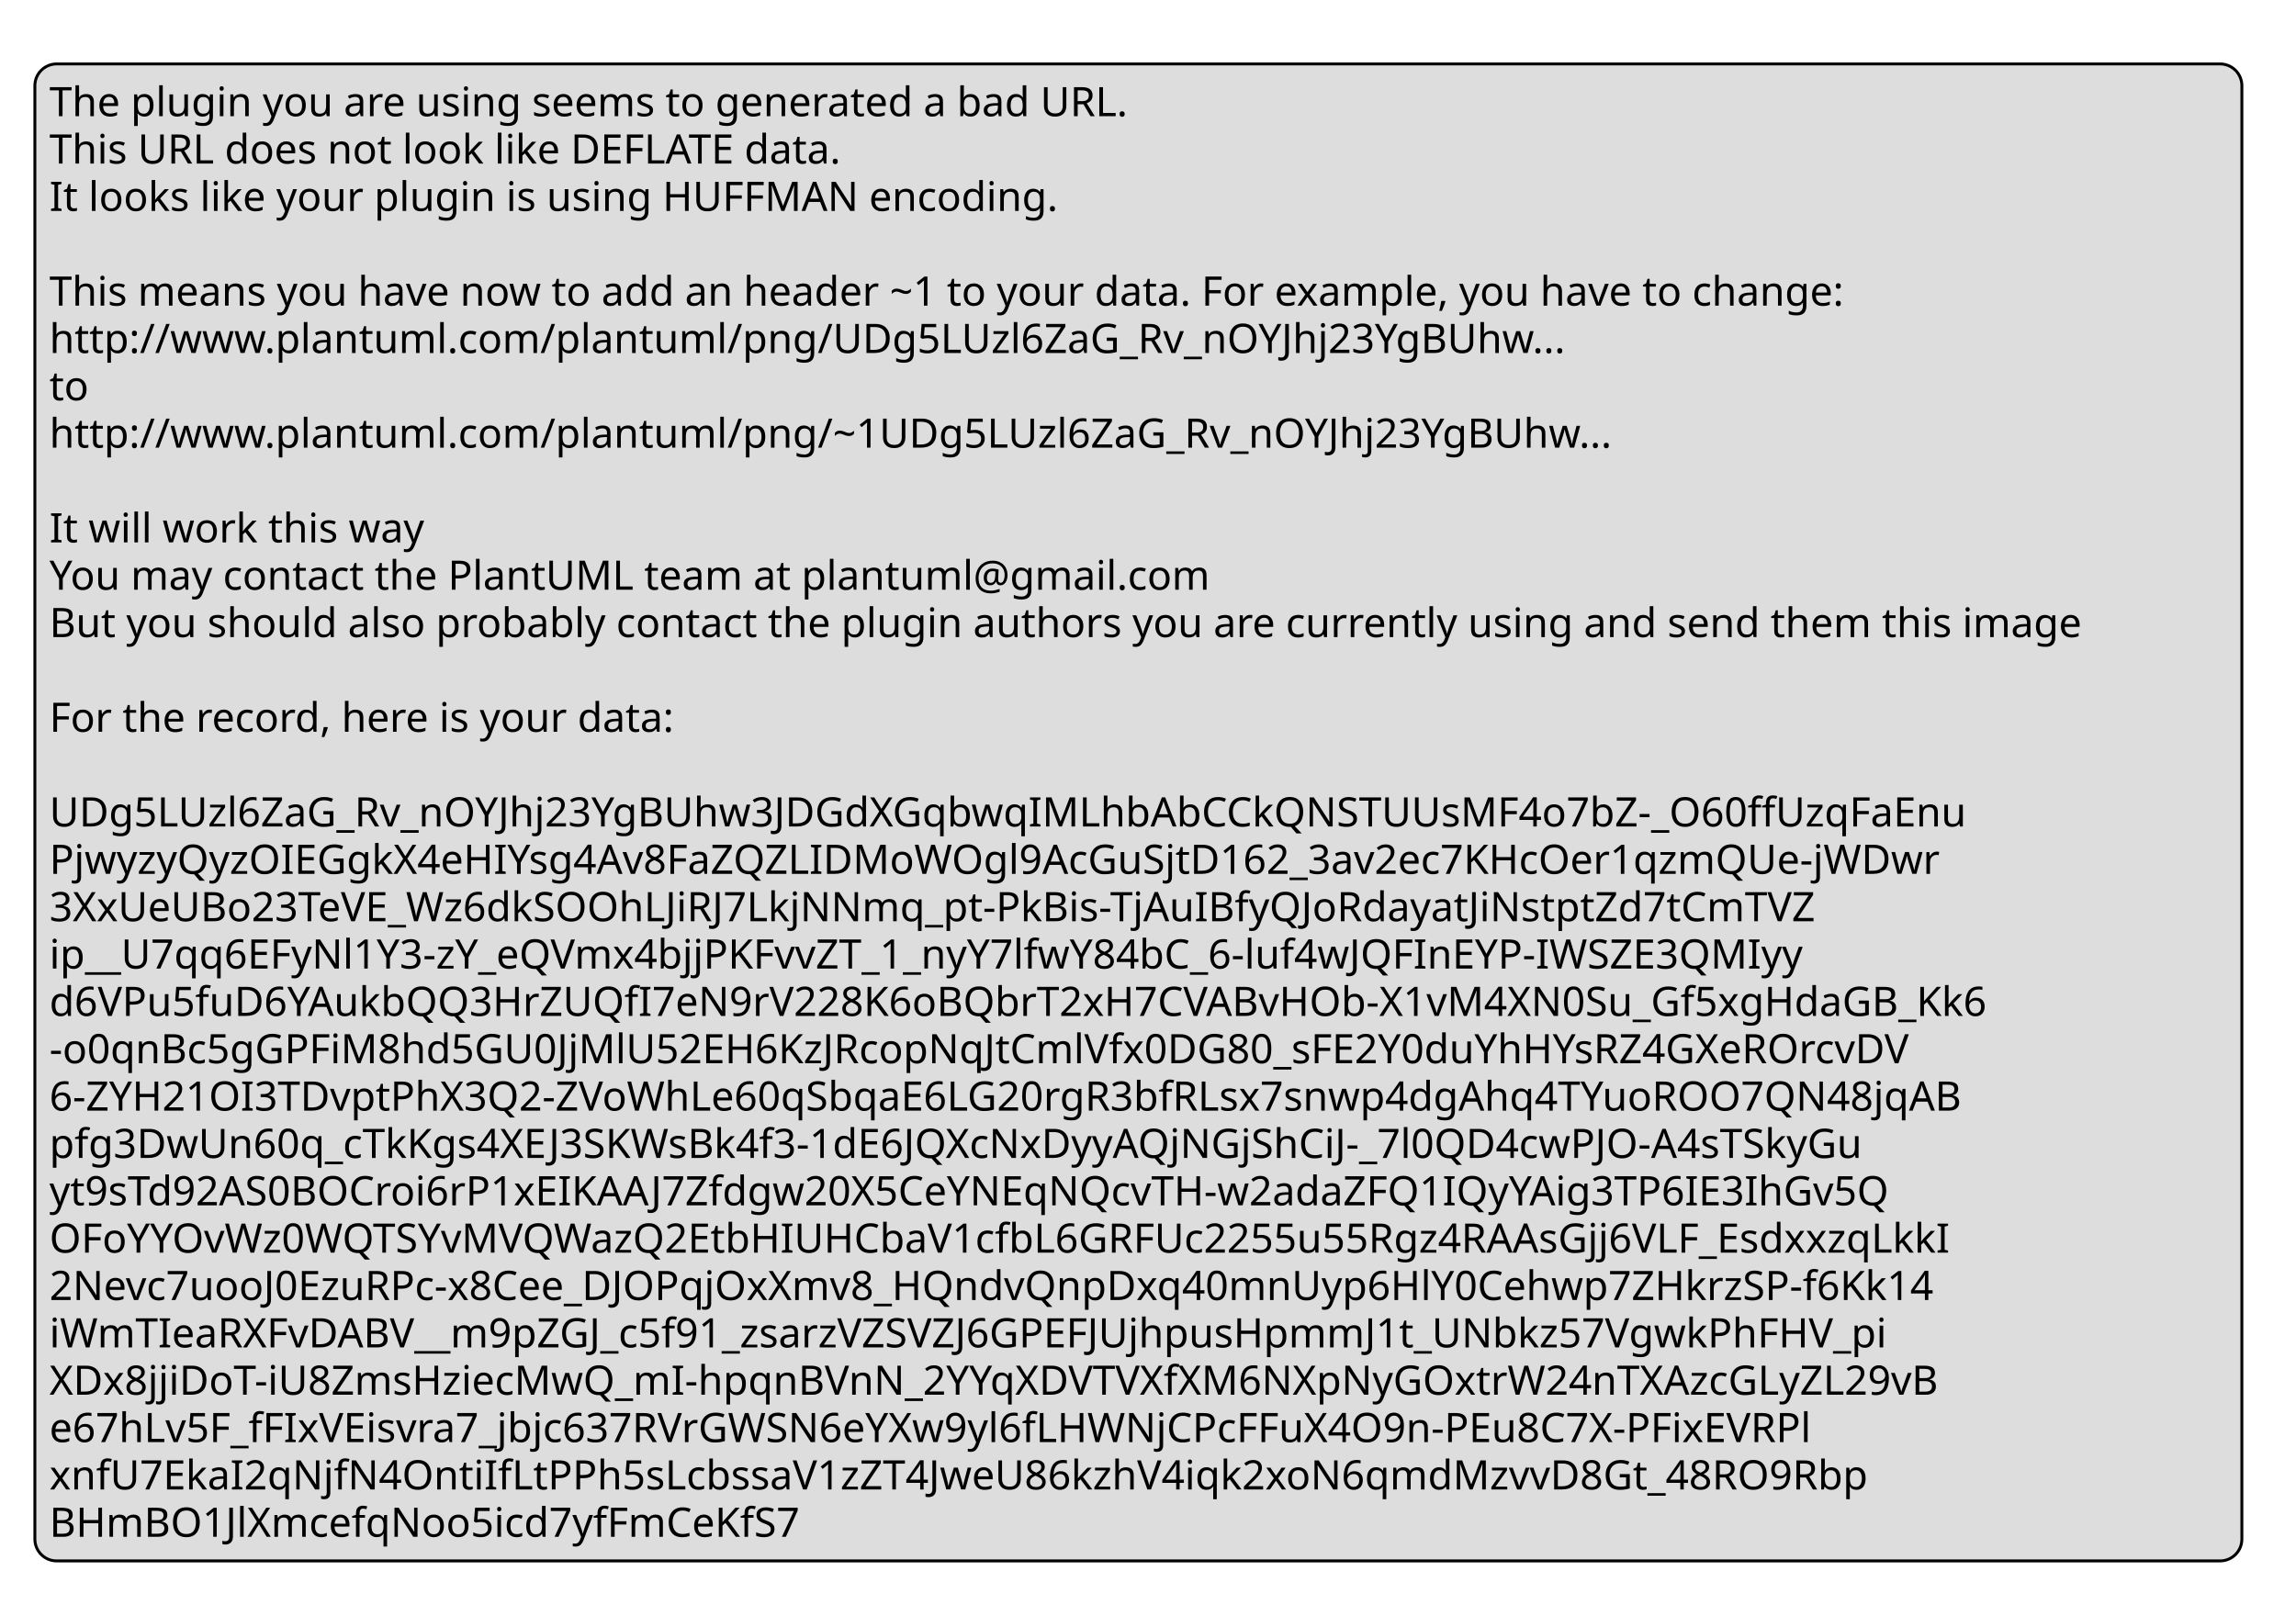
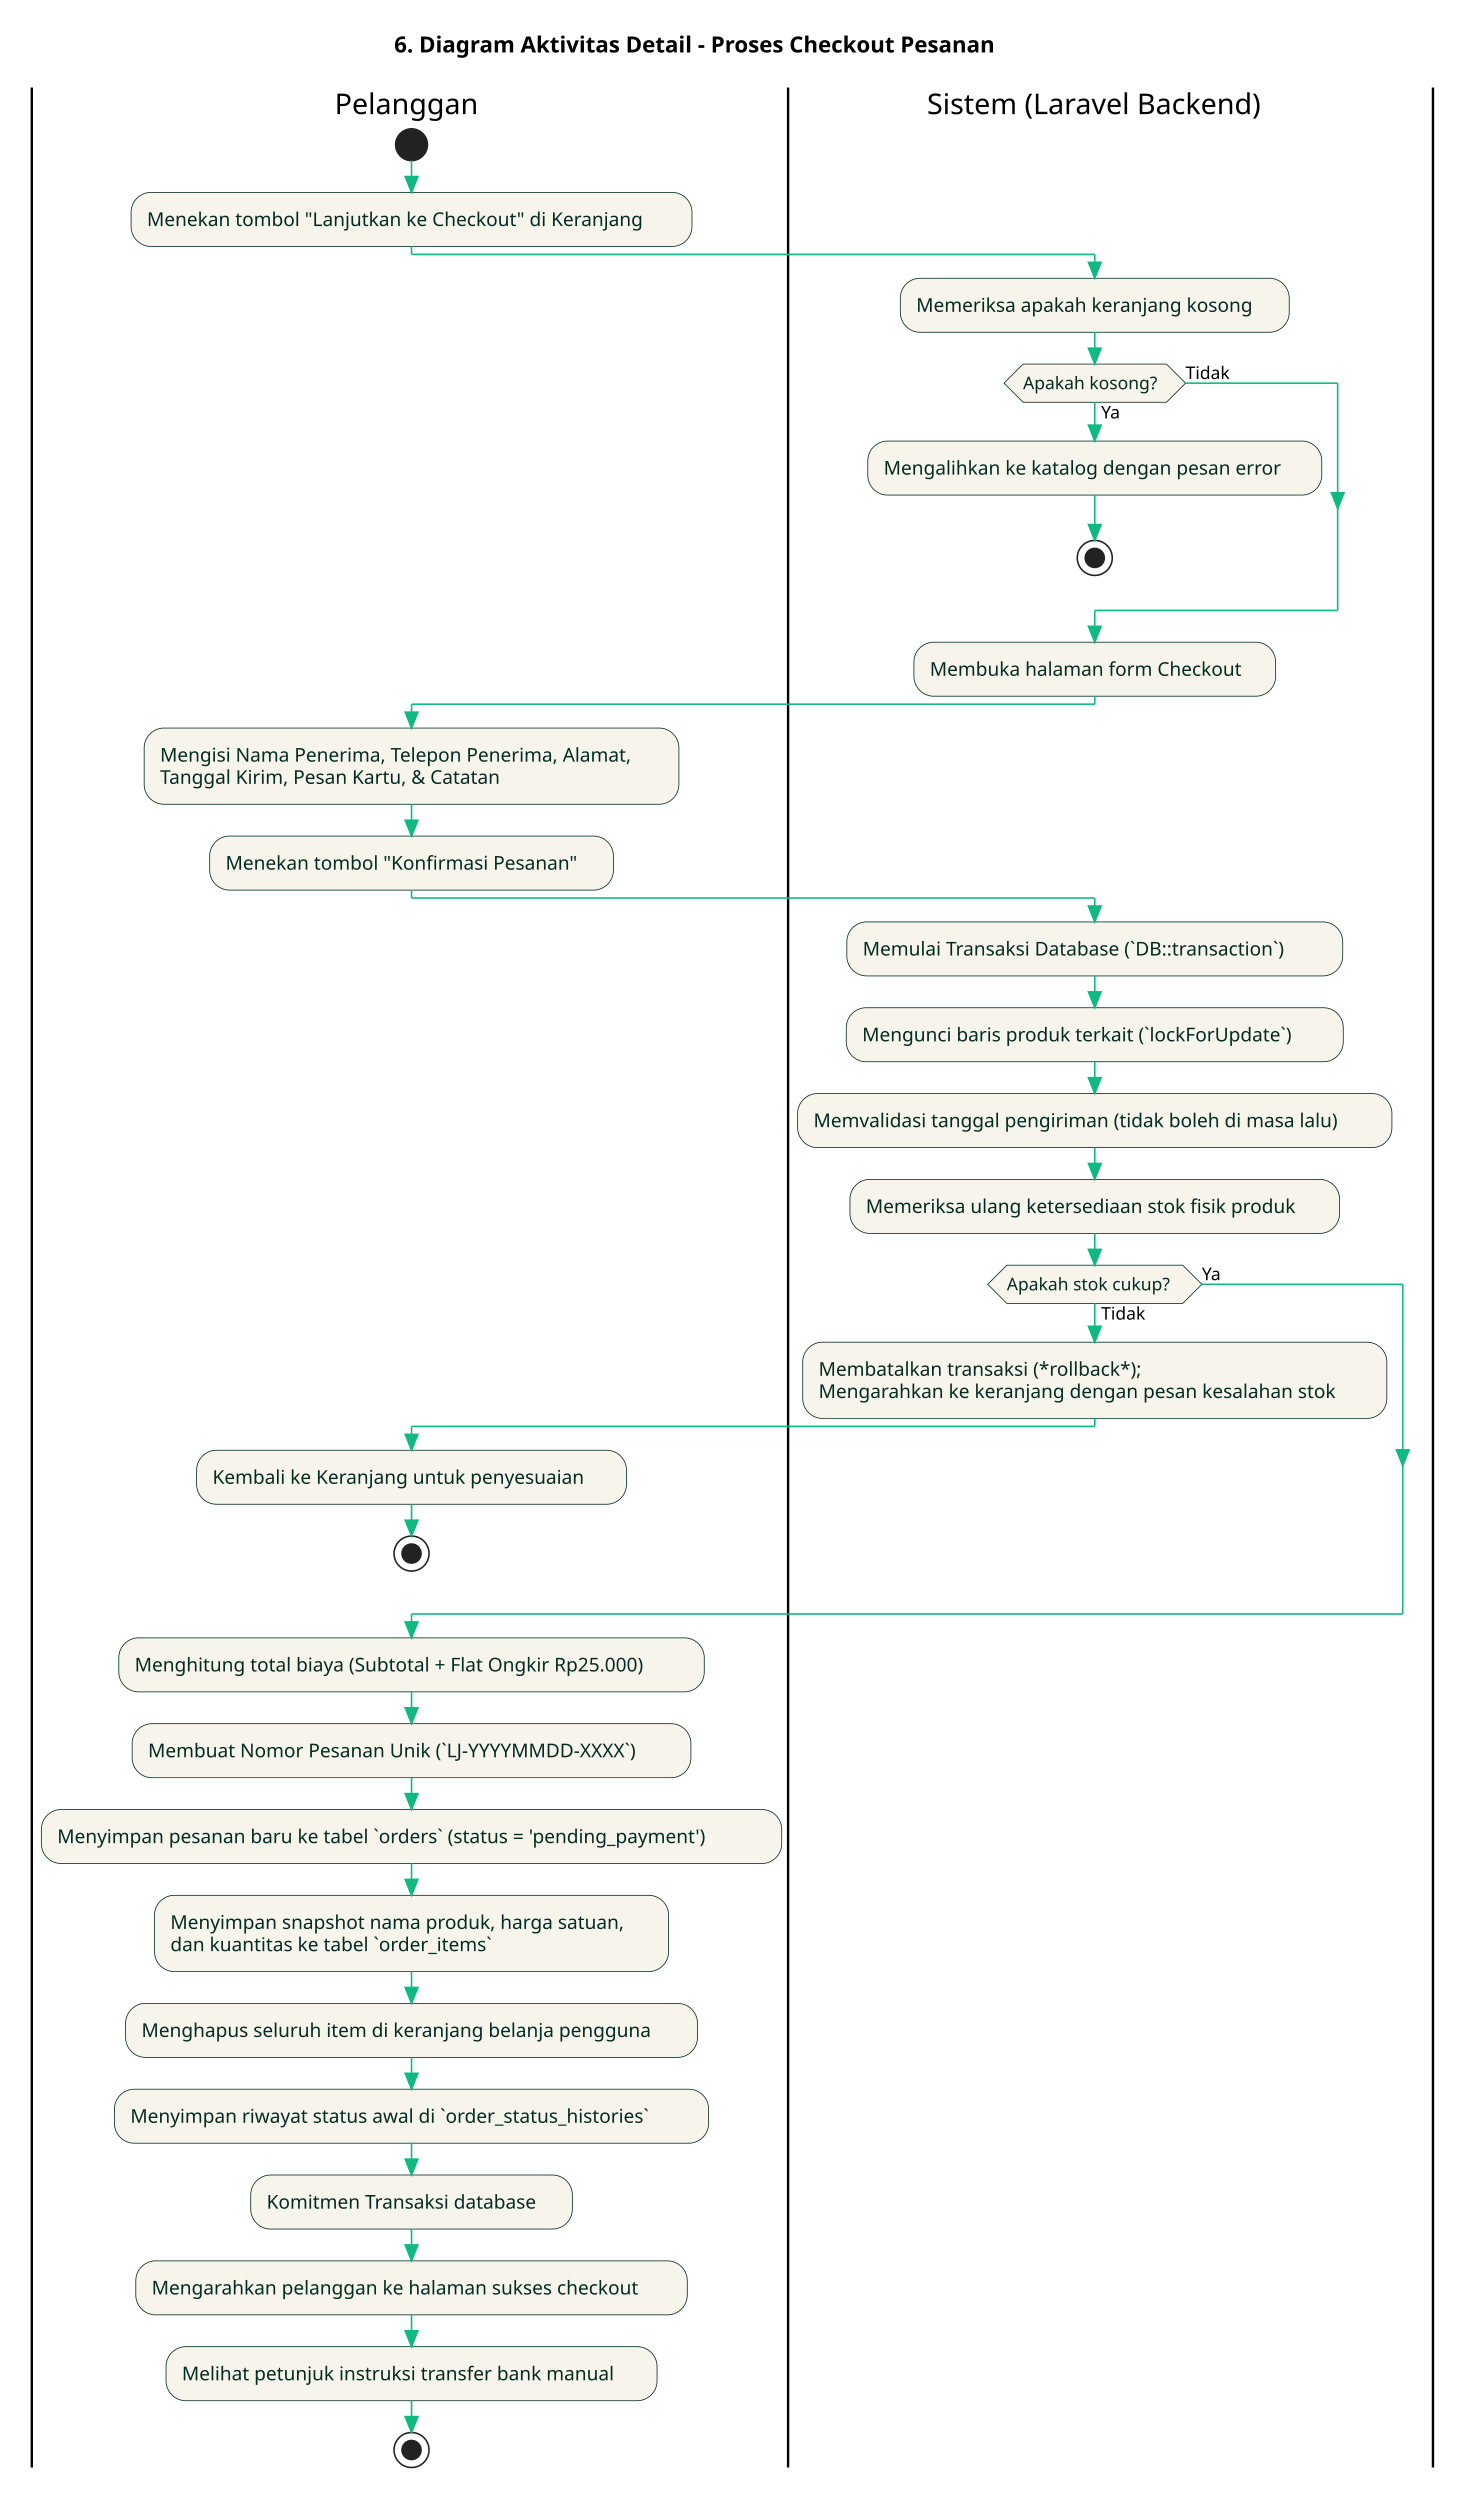
- <svg xmlns="http://www.w3.org/2000/svg" version="1.1" data-diagram-type="CLASS" style="width:790px;height:556px;background:#FFFFFF;" width="790px" height="556px" viewBox="0 0 790 556" zoomAndPan="magnify" preserveAspectRatio="none" contentStyleType="text/css">
+ <svg xmlns="http://www.w3.org/2000/svg" version="1.1" data-diagram-type="ACTIVITY" style="width:929px;height:1572px;background:#FFFFFF;" width="929px" height="1572px" viewBox="0 0 929 1572" zoomAndPan="magnify" preserveAspectRatio="none" contentStyleType="text/css">
  <defs />
  <g>
-     <g class="legend" data-source-line="1">
-       <rect x="12" y="22" width="759.376" height="515.203" fill="#DDDDDD" style="stroke:#000000;stroke-width:1;" rx="7.5" ry="7.5" />
-       <text x="17" y="39.995" fill="#000000" font-size="14" lengthAdjust="spacing" textLength="399.301" font-family="sans-serif">The plugin you are using seems to generated a bad URL.</text>
-       <text x="17" y="56.292" fill="#000000" font-size="14" lengthAdjust="spacing" textLength="295.887" font-family="sans-serif">This URL does not look like DEFLATE data.</text>
-       <text x="17" y="72.589" fill="#000000" font-size="14" lengthAdjust="spacing" textLength="367.664" font-family="sans-serif">It looks like your plugin is using HUFFMAN encoding.</text>
-       <text x="17" y="88.886" fill="#000000" font-size="14" lengthAdjust="spacing" textLength="4.45" font-family="sans-serif"> </text>
-       <text x="17" y="105.183" fill="#000000" font-size="14" lengthAdjust="spacing" textLength="671.706" font-family="sans-serif">This means you have now to add an header ~1 to your data. For example, you have to change:</text>
-       <text x="17" y="121.48" fill="#000000" font-size="14" lengthAdjust="spacing" textLength="553.232" font-family="sans-serif">http://www.plantuml.com/plantuml/png/UDg5LUzl6ZaG_Rv_nOYJhj23YgBUhw...</text>
-       <text x="17" y="137.776" fill="#000000" font-size="14" lengthAdjust="spacing" textLength="14.055" font-family="sans-serif">to</text>
-       <text x="17" y="154.073" fill="#000000" font-size="14" lengthAdjust="spacing" textLength="573.87" font-family="sans-serif">http://www.plantuml.com/plantuml/png/~1UDg5LUzl6ZaG_Rv_nOYJhj23YgBUhw...</text>
-       <text x="17" y="170.37" fill="#000000" font-size="14" lengthAdjust="spacing" textLength="4.45" font-family="sans-serif"> </text>
-       <text x="17" y="186.667" fill="#000000" font-size="14" lengthAdjust="spacing" textLength="138.277" font-family="sans-serif">It will work this way</text>
-       <text x="17" y="202.964" fill="#000000" font-size="14" lengthAdjust="spacing" textLength="428.148" font-family="sans-serif">You may contact the PlantUML team at plantuml@gmail.com</text>
-       <text x="17" y="219.261" fill="#000000" font-size="14" lengthAdjust="spacing" textLength="749.376" font-family="sans-serif">But you should also probably contact the plugin authors you are currently using and send them this image</text>
-       <text x="17" y="235.558" fill="#000000" font-size="14" lengthAdjust="spacing" textLength="4.45" font-family="sans-serif"> </text>
-       <text x="17" y="251.855" fill="#000000" font-size="14" lengthAdjust="spacing" textLength="232.545" font-family="sans-serif">For the record, here is your data:</text>
-       <text x="17" y="268.151" fill="#000000" font-size="14" lengthAdjust="spacing" textLength="4.45" font-family="sans-serif"> </text>
-       <text x="17" y="284.448" fill="#000000" font-size="14" lengthAdjust="spacing" textLength="700.957" font-family="sans-serif">UDg5LUzl6ZaG_Rv_nOYJhj23YgBUhw3JDGdXGqbwqIMLhbAbCCkQNSTUUsMF4o7bZ-_O60ffUzqFaEnu</text>
-       <text x="17" y="300.745" fill="#000000" font-size="14" lengthAdjust="spacing" textLength="696.985" font-family="sans-serif">PjwyzyQyzOIEGgkX4eHIYsg4Av8FaZQZLIDMoWOgl9AcGuSjtD162_3av2ec7KHcOer1qzmQUe-jWDwr</text>
-       <text x="17" y="317.042" fill="#000000" font-size="14" lengthAdjust="spacing" textLength="652.777" font-family="sans-serif">3XxUeUBo23TeVE_Wz6dkSOOhLJiRJ7LkjNNmq_pt-PkBis-TjAuIBfyQJoRdayatJiNstptZd7tCmTVZ</text>
-       <text x="17" y="333.339" fill="#000000" font-size="14" lengthAdjust="spacing" textLength="650.494" font-family="sans-serif">ip__U7qq6EFyNl1Y3-zY_eQVmx4bjjPKFvvZT_1_nyY7lfwY84bC_6-luf4wJQFInEYP-IWSZE3QMIyy</text>
-       <text x="17" y="349.636" fill="#000000" font-size="14" lengthAdjust="spacing" textLength="711.58" font-family="sans-serif">d6VPu5fuD6YAukbQQ3HrZUQfI7eN9rV228K6oBQbrT2xH7CVABvHOb-X1vM4XN0Su_Gf5xgHdaGB_Kk6</text>
-       <text x="17" y="365.933" fill="#000000" font-size="14" lengthAdjust="spacing" textLength="686.793" font-family="sans-serif">-o0qnBc5gGPFiM8hd5GU0JjMlU52EH6KzJRcopNqJtCmlVfx0DG80_sFE2Y0duYhHYsRZ4GXeROrcvDV</text>
-       <text x="17" y="382.229" fill="#000000" font-size="14" lengthAdjust="spacing" textLength="705.318" font-family="sans-serif">6-ZYH21OI3TDvptPhX3Q2-ZVoWhLe60qSbqaE6LG20rgR3bfRLsx7snwp4dgAhq4TYuoROO7QN48jqAB</text>
-       <text x="17" y="398.526" fill="#000000" font-size="14" lengthAdjust="spacing" textLength="672.396" font-family="sans-serif">pfg3DwUn60q_cTkKgs4XEJ3SKWsBk4f3-1dE6JQXcNxDyyAQjNGjShCiJ-_7l0QD4cwPJO-A4sTSkyGu</text>
-       <text x="17" y="414.823" fill="#000000" font-size="14" lengthAdjust="spacing" textLength="679.725" font-family="sans-serif">yt9sTd92AS0BOCroi6rP1xEIKAAJ7Zfdgw20X5CeYNEqNQcvTH-w2adaZFQ1IQyYAig3TP6IE3IhGv5Q</text>
-       <text x="17" y="431.12" fill="#000000" font-size="14" lengthAdjust="spacing" textLength="704.129" font-family="sans-serif">OFoYYOvWz0WQTSYvMVQWazQ2EtbHIUHCbaV1cfbL6GRFUc2255u55Rgz4RAAsGjj6VLF_EsdxxzqLkkI</text>
-       <text x="17" y="447.417" fill="#000000" font-size="14" lengthAdjust="spacing" textLength="694.982" font-family="sans-serif">2Nevc7uooJ0EzuRPc-x8Cee_DJOPqjOxXmv8_HQndvQnpDxq40mnUyp6HlY0Cehwp7ZHkrzSP-f6Kk14</text>
-       <text x="17" y="463.714" fill="#000000" font-size="14" lengthAdjust="spacing" textLength="683.115" font-family="sans-serif">iWmTIeaRXFvDABV__m9pZGJ_c5f91_zsarzVZSVZJ6GPEFJUjhpusHpmmJ1t_UNbkz57VgwkPhFHV_pi</text>
-       <text x="17" y="480.011" fill="#000000" font-size="14" lengthAdjust="spacing" textLength="699.74" font-family="sans-serif">XDx8jjiDoT-iU8ZmsHziecMwQ_mI-hpqnBVnN_2YYqXDVTVXfXM6NXpNyGOxtrW24nTXAzcGLyZL29vB</text>
-       <text x="17" y="496.308" fill="#000000" font-size="14" lengthAdjust="spacing" textLength="658.424" font-family="sans-serif">e67hLv5F_fFIxVEisvra7_jbjc637RVrGWSN6eYXw9yl6fLHWNjCPcFFuX4O9n-PEu8C7X-PFixEVRPl</text>
-       <text x="17" y="512.605" fill="#000000" font-size="14" lengthAdjust="spacing" textLength="667.871" font-family="sans-serif">xnfU7EkaI2qNjfN4OntiIfLtPPh5sLcbssaV1zZT4JweU86kzhV4iqk2xoN6qmdMzvvD8Gt_48RO9Rbp</text>
-       <text x="17" y="528.901" fill="#000000" font-size="14" lengthAdjust="spacing" textLength="275.762" font-family="sans-serif">BHmBO1JlXmcefqNoo5icd7yfFmCeKfS7</text>
+     <g class="title" data-source-line="13">
+       <text x="247.858" y="32.995" fill="#000000" font-size="14" lengthAdjust="spacing" textLength="432.188" font-weight="700" font-family="'Plus Jakarta Sans'">6. Diagram Aktivitas Detail - Proses Checkout Pesanan</text>
    </g>
+     <rect x="20" y="55.042" width="882.904" height="20.953" fill="none" style="stroke:none;stroke-width:1;" />
+     <ellipse cx="258.773" cy="90.995" rx="10" ry="10" fill="#222222" style="stroke:#222222;stroke-width:1;" />
+     <rect x="82.429" y="120.995" width="352.69" height="33.969" fill="#F7F4EB" style="stroke:#022C22;stroke-width:0.5;" rx="12.5" ry="12.5" />
+     <text x="92.429" y="142.134" fill="#022C22" font-size="12" lengthAdjust="spacing" textLength="332.69" font-family="'Plus Jakarta Sans'">Menekan tombol "Lanjutkan ke Checkout" di Keranjang</text>
+     <rect x="90.652" y="457.788" width="336.242" height="47.938" fill="#F7F4EB" style="stroke:#022C22;stroke-width:0.5;" rx="12.5" ry="12.5" />
+     <text x="100.652" y="478.927" fill="#022C22" font-size="12" lengthAdjust="spacing" textLength="316.242" font-family="'Plus Jakarta Sans'">Mengisi Nama Penerima, Telepon Penerima, Alamat,</text>
+     <text x="100.652" y="492.896" fill="#022C22" font-size="12" lengthAdjust="spacing" textLength="231.182" font-family="'Plus Jakarta Sans'">Tanggal Kirim, Pesan Kartu, &amp; Catatan</text>
+     <rect x="131.838" y="525.726" width="253.871" height="33.969" fill="#F7F4EB" style="stroke:#022C22;stroke-width:0.5;" rx="12.5" ry="12.5" />
+     <text x="141.838" y="546.864" fill="#022C22" font-size="12" lengthAdjust="spacing" textLength="233.871" font-family="'Plus Jakarta Sans'">Menekan tombol "Konfirmasi Pesanan"</text>
+     <rect x="123.629" y="911.909" width="270.289" height="33.969" fill="#F7F4EB" style="stroke:#022C22;stroke-width:0.5;" rx="12.5" ry="12.5" />
+     <text x="133.629" y="933.048" fill="#022C22" font-size="12" lengthAdjust="spacing" textLength="250.289" font-family="'Plus Jakarta Sans'">Kembali ke Keranjang untuk penyesuaian</text>
+     <ellipse cx="258.773" cy="976.878" rx="11" ry="11" fill="none" style="stroke:#222222;stroke-width:1;" />
+     <ellipse cx="258.773" cy="976.878" rx="6" ry="6" fill="#222222" style="stroke:#222222;stroke-width:1;" />
+     <rect x="74.697" y="1029.878" width="368.152" height="33.969" fill="#F7F4EB" style="stroke:#022C22;stroke-width:0.5;" rx="12.5" ry="12.5" />
+     <text x="84.697" y="1051.017" fill="#022C22" font-size="12" lengthAdjust="spacing" textLength="348.152" font-family="'Plus Jakarta Sans'">Menghitung total biaya (Subtotal + Flat Ongkir Rp25.000)</text>
+     <rect x="83.1" y="1083.847" width="351.348" height="33.969" fill="#F7F4EB" style="stroke:#022C22;stroke-width:0.5;" rx="12.5" ry="12.5" />
+     <text x="93.1" y="1104.985" fill="#022C22" font-size="12" lengthAdjust="spacing" textLength="331.348" font-family="'Plus Jakarta Sans'">Membuat Nomor Pesanan Unik (`LJ-YYYYMMDD-XXXX`)</text>
+     <rect x="26" y="1137.815" width="465.547" height="33.969" fill="#F7F4EB" style="stroke:#022C22;stroke-width:0.5;" rx="12.5" ry="12.5" />
+     <text x="36" y="1158.954" fill="#022C22" font-size="12" lengthAdjust="spacing" textLength="445.547" font-family="'Plus Jakarta Sans'">Menyimpan pesanan baru ke tabel `orders` (status = 'pending_payment')</text>
+     <rect x="97.133" y="1191.784" width="323.281" height="47.938" fill="#F7F4EB" style="stroke:#022C22;stroke-width:0.5;" rx="12.5" ry="12.5" />
+     <text x="107.133" y="1212.923" fill="#022C22" font-size="12" lengthAdjust="spacing" textLength="303.281" font-family="'Plus Jakarta Sans'">Menyimpan snapshot nama produk, harga satuan,</text>
+     <text x="107.133" y="1226.892" fill="#022C22" font-size="12" lengthAdjust="spacing" textLength="221.994" font-family="'Plus Jakarta Sans'">dan kuantitas ke tabel `order_items`</text>
+     <rect x="78.983" y="1259.722" width="359.58" height="33.969" fill="#F7F4EB" style="stroke:#022C22;stroke-width:0.5;" rx="12.5" ry="12.5" />
+     <text x="88.983" y="1280.86" fill="#022C22" font-size="12" lengthAdjust="spacing" textLength="339.58" font-family="'Plus Jakarta Sans'">Menghapus seluruh item di keranjang belanja pengguna</text>
+     <rect x="71.967" y="1313.69" width="373.613" height="33.969" fill="#F7F4EB" style="stroke:#022C22;stroke-width:0.5;" rx="12.5" ry="12.5" />
+     <text x="81.967" y="1334.829" fill="#022C22" font-size="12" lengthAdjust="spacing" textLength="353.613" font-family="'Plus Jakarta Sans'">Menyimpan riwayat status awal di `order_status_histories`</text>
+     <rect x="157.651" y="1367.659" width="202.244" height="33.969" fill="#F7F4EB" style="stroke:#022C22;stroke-width:0.5;" rx="12.5" ry="12.5" />
+     <text x="167.651" y="1388.798" fill="#022C22" font-size="12" lengthAdjust="spacing" textLength="182.244" font-family="'Plus Jakarta Sans'">Komitmen Transaksi database</text>
+     <rect x="85.385" y="1421.628" width="346.777" height="33.969" fill="#F7F4EB" style="stroke:#022C22;stroke-width:0.5;" rx="12.5" ry="12.5" />
+     <text x="95.385" y="1442.767" fill="#022C22" font-size="12" lengthAdjust="spacing" textLength="326.777" font-family="'Plus Jakarta Sans'">Mengarahkan pelanggan ke halaman sukses checkout</text>
+     <rect x="104.387" y="1475.597" width="308.773" height="33.969" fill="#F7F4EB" style="stroke:#022C22;stroke-width:0.5;" rx="12.5" ry="12.5" />
+     <text x="114.387" y="1496.735" fill="#022C22" font-size="12" lengthAdjust="spacing" textLength="288.773" font-family="'Plus Jakarta Sans'">Melihat petunjuk instruksi transfer bank manual</text>
+     <ellipse cx="258.773" cy="1540.565" rx="11" ry="11" fill="none" style="stroke:#222222;stroke-width:1;" />
+     <ellipse cx="258.773" cy="1540.565" rx="6" ry="6" fill="#222222" style="stroke:#222222;stroke-width:1;" />
+     <line x1="20" y1="55.042" x2="20" y2="1551.565" style="stroke:#000000;stroke-width:1.5;" />
+     <rect x="566.12" y="174.964" width="244.549" height="33.969" fill="#F7F4EB" style="stroke:#022C22;stroke-width:0.5;" rx="12.5" ry="12.5" />
+     <text x="576.12" y="196.102" fill="#022C22" font-size="12" lengthAdjust="spacing" textLength="224.549" font-family="'Plus Jakarta Sans'">Memeriksa apakah keranjang kosong</text>
+     <rect x="545.659" y="277.335" width="285.471" height="33.969" fill="#F7F4EB" style="stroke:#022C22;stroke-width:0.5;" rx="12.5" ry="12.5" />
+     <text x="555.659" y="298.474" fill="#022C22" font-size="12" lengthAdjust="spacing" textLength="265.471" font-family="'Plus Jakarta Sans'">Mengalihkan ke katalog dengan pesan error</text>
+     <ellipse cx="688.394" cy="350.819" rx="11" ry="11" fill="none" style="stroke:#222222;stroke-width:1;" />
+     <ellipse cx="688.394" cy="350.819" rx="6" ry="6" fill="#222222" style="stroke:#222222;stroke-width:1;" />
+     <polygon points="643.304,228.933,733.485,228.933,745.485,240.933,733.485,252.933,643.304,252.933,631.304,240.933,643.304,228.933" fill="#F7F4EB" style="stroke:#022C22;stroke-width:0.5;stroke-linejoin:miter;stroke-miterlimit:10;" />
+     <text x="692.394" y="263.143" fill="#000000" font-size="11" lengthAdjust="spacing" textLength="13.46" font-family="'Plus Jakarta Sans'">Ya</text>
+     <text x="643.304" y="244.741" fill="#022C22" font-size="11" lengthAdjust="spacing" textLength="90.181" font-family="'Plus Jakarta Sans'">Apakah kosong?</text>
+     <text x="745.485" y="238.338" fill="#000000" font-size="11" lengthAdjust="spacing" textLength="29.869" font-family="'Plus Jakarta Sans'">Tidak</text>
+     <rect x="574.672" y="403.819" width="227.445" height="33.969" fill="#F7F4EB" style="stroke:#022C22;stroke-width:0.5;" rx="12.5" ry="12.5" />
+     <text x="584.672" y="424.958" fill="#022C22" font-size="12" lengthAdjust="spacing" textLength="207.445" font-family="'Plus Jakarta Sans'">Membuka halaman form Checkout</text>
+     <rect x="532.481" y="579.694" width="311.826" height="33.969" fill="#F7F4EB" style="stroke:#022C22;stroke-width:0.5;" rx="12.5" ry="12.5" />
+     <text x="542.481" y="600.833" fill="#022C22" font-size="12" lengthAdjust="spacing" textLength="291.826" font-family="'Plus Jakarta Sans'">Memulai Transaksi Database (`DB::transaction`)</text>
+     <rect x="532.144" y="633.663" width="312.5" height="33.969" fill="#F7F4EB" style="stroke:#022C22;stroke-width:0.5;" rx="12.5" ry="12.5" />
+     <text x="542.144" y="654.802" fill="#022C22" font-size="12" lengthAdjust="spacing" textLength="292.5" font-family="'Plus Jakarta Sans'">Mengunci baris produk terkait (`lockForUpdate`)</text>
+     <rect x="501.547" y="687.632" width="373.695" height="33.969" fill="#F7F4EB" style="stroke:#022C22;stroke-width:0.5;" rx="12.5" ry="12.5" />
+     <text x="511.547" y="708.77" fill="#022C22" font-size="12" lengthAdjust="spacing" textLength="353.695" font-family="'Plus Jakarta Sans'">Memvalidasi tanggal pengiriman (tidak boleh di masa lalu)</text>
+     <rect x="534.456" y="741.601" width="307.877" height="33.969" fill="#F7F4EB" style="stroke:#022C22;stroke-width:0.5;" rx="12.5" ry="12.5" />
+     <text x="544.456" y="762.739" fill="#022C22" font-size="12" lengthAdjust="spacing" textLength="287.877" font-family="'Plus Jakarta Sans'">Memeriksa ulang ketersediaan stok fisik produk</text>
+     <rect x="504.746" y="843.972" width="367.297" height="47.938" fill="#F7F4EB" style="stroke:#022C22;stroke-width:0.5;" rx="12.5" ry="12.5" />
+     <text x="514.746" y="865.11" fill="#022C22" font-size="12" lengthAdjust="spacing" textLength="216.932" font-family="'Plus Jakarta Sans'">Membatalkan transaksi (*rollback*);</text>
+     <text x="514.746" y="879.079" fill="#022C22" font-size="12" lengthAdjust="spacing" textLength="347.297" font-family="'Plus Jakarta Sans'">Mengarahkan ke keranjang dengan pesan kesalahan stok</text>
+     <polygon points="633.07,795.569,743.72,795.569,755.72,807.569,743.72,819.569,633.07,819.569,621.07,807.569,633.07,795.569" fill="#F7F4EB" style="stroke:#022C22;stroke-width:0.5;stroke-linejoin:miter;stroke-miterlimit:10;" />
+     <text x="692.394" y="829.78" fill="#000000" font-size="11" lengthAdjust="spacing" textLength="29.869" font-family="'Plus Jakarta Sans'">Tidak</text>
+     <text x="633.07" y="811.377" fill="#022C22" font-size="11" lengthAdjust="spacing" textLength="110.65" font-family="'Plus Jakarta Sans'">Apakah stok cukup?</text>
+     <text x="755.72" y="804.975" fill="#000000" font-size="11" lengthAdjust="spacing" textLength="13.46" font-family="'Plus Jakarta Sans'">Ya</text>
+     <line x1="495.547" y1="55.042" x2="495.547" y2="1551.565" style="stroke:#000000;stroke-width:1.5;" />
+     <line x1="901.043" y1="55.042" x2="901.043" y2="1551.565" style="stroke:#000000;stroke-width:1.5;" />
+     <line x1="258.773" y1="100.995" x2="258.773" y2="120.995" style="stroke:#10B981;stroke-width:1;" />
+     <polygon points="254.773,110.995,262.773,110.995,258.773,120.995" fill="#10B981" style="stroke:#10B981;stroke-width:1;stroke-linejoin:miter;stroke-miterlimit:10;" />
+     <line x1="258.773" y1="505.726" x2="258.773" y2="525.726" style="stroke:#10B981;stroke-width:1;" />
+     <polygon points="254.773,515.726,262.773,515.726,258.773,525.726" fill="#10B981" style="stroke:#10B981;stroke-width:1;stroke-linejoin:miter;stroke-miterlimit:10;" />
+     <line x1="258.773" y1="945.878" x2="258.773" y2="965.878" style="stroke:#10B981;stroke-width:1;" />
+     <polygon points="254.773,955.878,262.773,955.878,258.773,965.878" fill="#10B981" style="stroke:#10B981;stroke-width:1;stroke-linejoin:miter;stroke-miterlimit:10;" />
+     <line x1="258.773" y1="1063.847" x2="258.773" y2="1083.847" style="stroke:#10B981;stroke-width:1;" />
+     <polygon points="254.773,1073.847,262.773,1073.847,258.773,1083.847" fill="#10B981" style="stroke:#10B981;stroke-width:1;stroke-linejoin:miter;stroke-miterlimit:10;" />
+     <line x1="258.773" y1="1117.815" x2="258.773" y2="1137.815" style="stroke:#10B981;stroke-width:1;" />
+     <polygon points="254.773,1127.815,262.773,1127.815,258.773,1137.815" fill="#10B981" style="stroke:#10B981;stroke-width:1;stroke-linejoin:miter;stroke-miterlimit:10;" />
+     <line x1="258.773" y1="1171.784" x2="258.773" y2="1191.784" style="stroke:#10B981;stroke-width:1;" />
+     <polygon points="254.773,1181.784,262.773,1181.784,258.773,1191.784" fill="#10B981" style="stroke:#10B981;stroke-width:1;stroke-linejoin:miter;stroke-miterlimit:10;" />
+     <line x1="258.773" y1="1239.722" x2="258.773" y2="1259.722" style="stroke:#10B981;stroke-width:1;" />
+     <polygon points="254.773,1249.722,262.773,1249.722,258.773,1259.722" fill="#10B981" style="stroke:#10B981;stroke-width:1;stroke-linejoin:miter;stroke-miterlimit:10;" />
+     <line x1="258.773" y1="1293.69" x2="258.773" y2="1313.69" style="stroke:#10B981;stroke-width:1;" />
+     <polygon points="254.773,1303.69,262.773,1303.69,258.773,1313.69" fill="#10B981" style="stroke:#10B981;stroke-width:1;stroke-linejoin:miter;stroke-miterlimit:10;" />
+     <line x1="258.773" y1="1347.659" x2="258.773" y2="1367.659" style="stroke:#10B981;stroke-width:1;" />
+     <polygon points="254.773,1357.659,262.773,1357.659,258.773,1367.659" fill="#10B981" style="stroke:#10B981;stroke-width:1;stroke-linejoin:miter;stroke-miterlimit:10;" />
+     <line x1="258.773" y1="1401.628" x2="258.773" y2="1421.628" style="stroke:#10B981;stroke-width:1;" />
+     <polygon points="254.773,1411.628,262.773,1411.628,258.773,1421.628" fill="#10B981" style="stroke:#10B981;stroke-width:1;stroke-linejoin:miter;stroke-miterlimit:10;" />
+     <line x1="258.773" y1="1455.597" x2="258.773" y2="1475.597" style="stroke:#10B981;stroke-width:1;" />
+     <polygon points="254.773,1465.597,262.773,1465.597,258.773,1475.597" fill="#10B981" style="stroke:#10B981;stroke-width:1;stroke-linejoin:miter;stroke-miterlimit:10;" />
+     <line x1="258.773" y1="1509.565" x2="258.773" y2="1529.565" style="stroke:#10B981;stroke-width:1;" />
+     <polygon points="254.773,1519.565,262.773,1519.565,258.773,1529.565" fill="#10B981" style="stroke:#10B981;stroke-width:1;stroke-linejoin:miter;stroke-miterlimit:10;" />
+     <line x1="688.394" y1="311.304" x2="688.394" y2="339.819" style="stroke:#10B981;stroke-width:1;" />
+     <polygon points="684.394,329.819,692.394,329.819,688.394,339.819" fill="#10B981" style="stroke:#10B981;stroke-width:1;stroke-linejoin:miter;stroke-miterlimit:10;" />
+     <line x1="688.394" y1="252.933" x2="688.394" y2="277.335" style="stroke:#10B981;stroke-width:1;" />
+     <polygon points="684.394,267.335,692.394,267.335,688.394,277.335" fill="#10B981" style="stroke:#10B981;stroke-width:1;stroke-linejoin:miter;stroke-miterlimit:10;" />
+     <line x1="745.485" y1="240.933" x2="841.13" y2="240.933" style="stroke:#10B981;stroke-width:1;" />
+     <polygon points="837.13,309.819,845.13,309.819,841.13,319.819" fill="#10B981" style="stroke:#10B981;stroke-width:1;stroke-linejoin:miter;stroke-miterlimit:10;" />
+     <line x1="841.13" y1="240.933" x2="841.13" y2="383.819" style="stroke:#10B981;stroke-width:1;" />
+     <line x1="841.13" y1="383.819" x2="688.394" y2="383.819" style="stroke:#10B981;stroke-width:1;" />
+     <line x1="688.394" y1="383.819" x2="688.394" y2="403.819" style="stroke:#10B981;stroke-width:1;" />
+     <polygon points="684.394,393.819,692.394,393.819,688.394,403.819" fill="#10B981" style="stroke:#10B981;stroke-width:1;stroke-linejoin:miter;stroke-miterlimit:10;" />
+     <line x1="688.394" y1="208.933" x2="688.394" y2="228.933" style="stroke:#10B981;stroke-width:1;" />
+     <polygon points="684.394,218.933,692.394,218.933,688.394,228.933" fill="#10B981" style="stroke:#10B981;stroke-width:1;stroke-linejoin:miter;stroke-miterlimit:10;" />
+     <line x1="688.394" y1="613.663" x2="688.394" y2="633.663" style="stroke:#10B981;stroke-width:1;" />
+     <polygon points="684.394,623.663,692.394,623.663,688.394,633.663" fill="#10B981" style="stroke:#10B981;stroke-width:1;stroke-linejoin:miter;stroke-miterlimit:10;" />
+     <line x1="688.394" y1="667.632" x2="688.394" y2="687.632" style="stroke:#10B981;stroke-width:1;" />
+     <polygon points="684.394,677.632,692.394,677.632,688.394,687.632" fill="#10B981" style="stroke:#10B981;stroke-width:1;stroke-linejoin:miter;stroke-miterlimit:10;" />
+     <line x1="688.394" y1="721.601" x2="688.394" y2="741.601" style="stroke:#10B981;stroke-width:1;" />
+     <polygon points="684.394,731.601,692.394,731.601,688.394,741.601" fill="#10B981" style="stroke:#10B981;stroke-width:1;stroke-linejoin:miter;stroke-miterlimit:10;" />
+     <line x1="688.394" y1="819.569" x2="688.394" y2="843.972" style="stroke:#10B981;stroke-width:1;" />
+     <polygon points="684.394,833.972,692.394,833.972,688.394,843.972" fill="#10B981" style="stroke:#10B981;stroke-width:1;stroke-linejoin:miter;stroke-miterlimit:10;" />
+     <line x1="755.72" y1="807.569" x2="882.043" y2="807.569" style="stroke:#10B981;stroke-width:1;" />
+     <polygon points="878.043,911.675,886.043,911.675,882.043,921.675" fill="#10B981" style="stroke:#10B981;stroke-width:1;stroke-linejoin:miter;stroke-miterlimit:10;" />
+     <line x1="882.043" y1="807.569" x2="882.043" y2="1014.878" style="stroke:#10B981;stroke-width:1;" />
+     <line x1="882.043" y1="1014.878" x2="258.773" y2="1014.878" style="stroke:#10B981;stroke-width:1;" />
+     <line x1="258.773" y1="1014.878" x2="258.773" y2="1029.878" style="stroke:#10B981;stroke-width:1;" />
+     <polygon points="254.773,1019.878,262.773,1019.878,258.773,1029.878" fill="#10B981" style="stroke:#10B981;stroke-width:1;stroke-linejoin:miter;stroke-miterlimit:10;" />
+     <line x1="688.394" y1="775.569" x2="688.394" y2="795.569" style="stroke:#10B981;stroke-width:1;" />
+     <polygon points="684.394,785.569,692.394,785.569,688.394,795.569" fill="#10B981" style="stroke:#10B981;stroke-width:1;stroke-linejoin:miter;stroke-miterlimit:10;" />
+     <line x1="258.773" y1="154.964" x2="258.773" y2="159.964" style="stroke:#10B981;stroke-width:1;" />
+     <line x1="258.773" y1="159.964" x2="688.394" y2="159.964" style="stroke:#10B981;stroke-width:1;" />
+     <line x1="688.394" y1="159.964" x2="688.394" y2="174.964" style="stroke:#10B981;stroke-width:1;" />
+     <polygon points="684.394,164.964,692.394,164.964,688.394,174.964" fill="#10B981" style="stroke:#10B981;stroke-width:1;stroke-linejoin:miter;stroke-miterlimit:10;" />
+     <line x1="688.394" y1="437.788" x2="688.394" y2="442.788" style="stroke:#10B981;stroke-width:1;" />
+     <line x1="688.394" y1="442.788" x2="258.773" y2="442.788" style="stroke:#10B981;stroke-width:1;" />
+     <line x1="258.773" y1="442.788" x2="258.773" y2="457.788" style="stroke:#10B981;stroke-width:1;" />
+     <polygon points="254.773,447.788,262.773,447.788,258.773,457.788" fill="#10B981" style="stroke:#10B981;stroke-width:1;stroke-linejoin:miter;stroke-miterlimit:10;" />
+     <line x1="258.773" y1="559.694" x2="258.773" y2="564.694" style="stroke:#10B981;stroke-width:1;" />
+     <line x1="258.773" y1="564.694" x2="688.394" y2="564.694" style="stroke:#10B981;stroke-width:1;" />
+     <line x1="688.394" y1="564.694" x2="688.394" y2="579.694" style="stroke:#10B981;stroke-width:1;" />
+     <polygon points="684.394,569.694,692.394,569.694,688.394,579.694" fill="#10B981" style="stroke:#10B981;stroke-width:1;stroke-linejoin:miter;stroke-miterlimit:10;" />
+     <line x1="688.394" y1="891.909" x2="688.394" y2="896.909" style="stroke:#10B981;stroke-width:1;" />
+     <line x1="688.394" y1="896.909" x2="258.773" y2="896.909" style="stroke:#10B981;stroke-width:1;" />
+     <line x1="258.773" y1="896.909" x2="258.773" y2="911.909" style="stroke:#10B981;stroke-width:1;" />
+     <polygon points="254.773,901.909,262.773,901.909,258.773,911.909" fill="#10B981" style="stroke:#10B981;stroke-width:1;stroke-linejoin:miter;stroke-miterlimit:10;" />
+     <text x="210.444" y="71.75" fill="#000000" font-size="18" lengthAdjust="spacing" textLength="94.658" font-family="'Plus Jakarta Sans'">Pelanggan</text>
+     <text x="582.903" y="71.75" fill="#000000" font-size="18" lengthAdjust="spacing" textLength="230.783" font-family="'Plus Jakarta Sans'">Sistem (Laravel Backend)</text>
  </g>
</svg>
